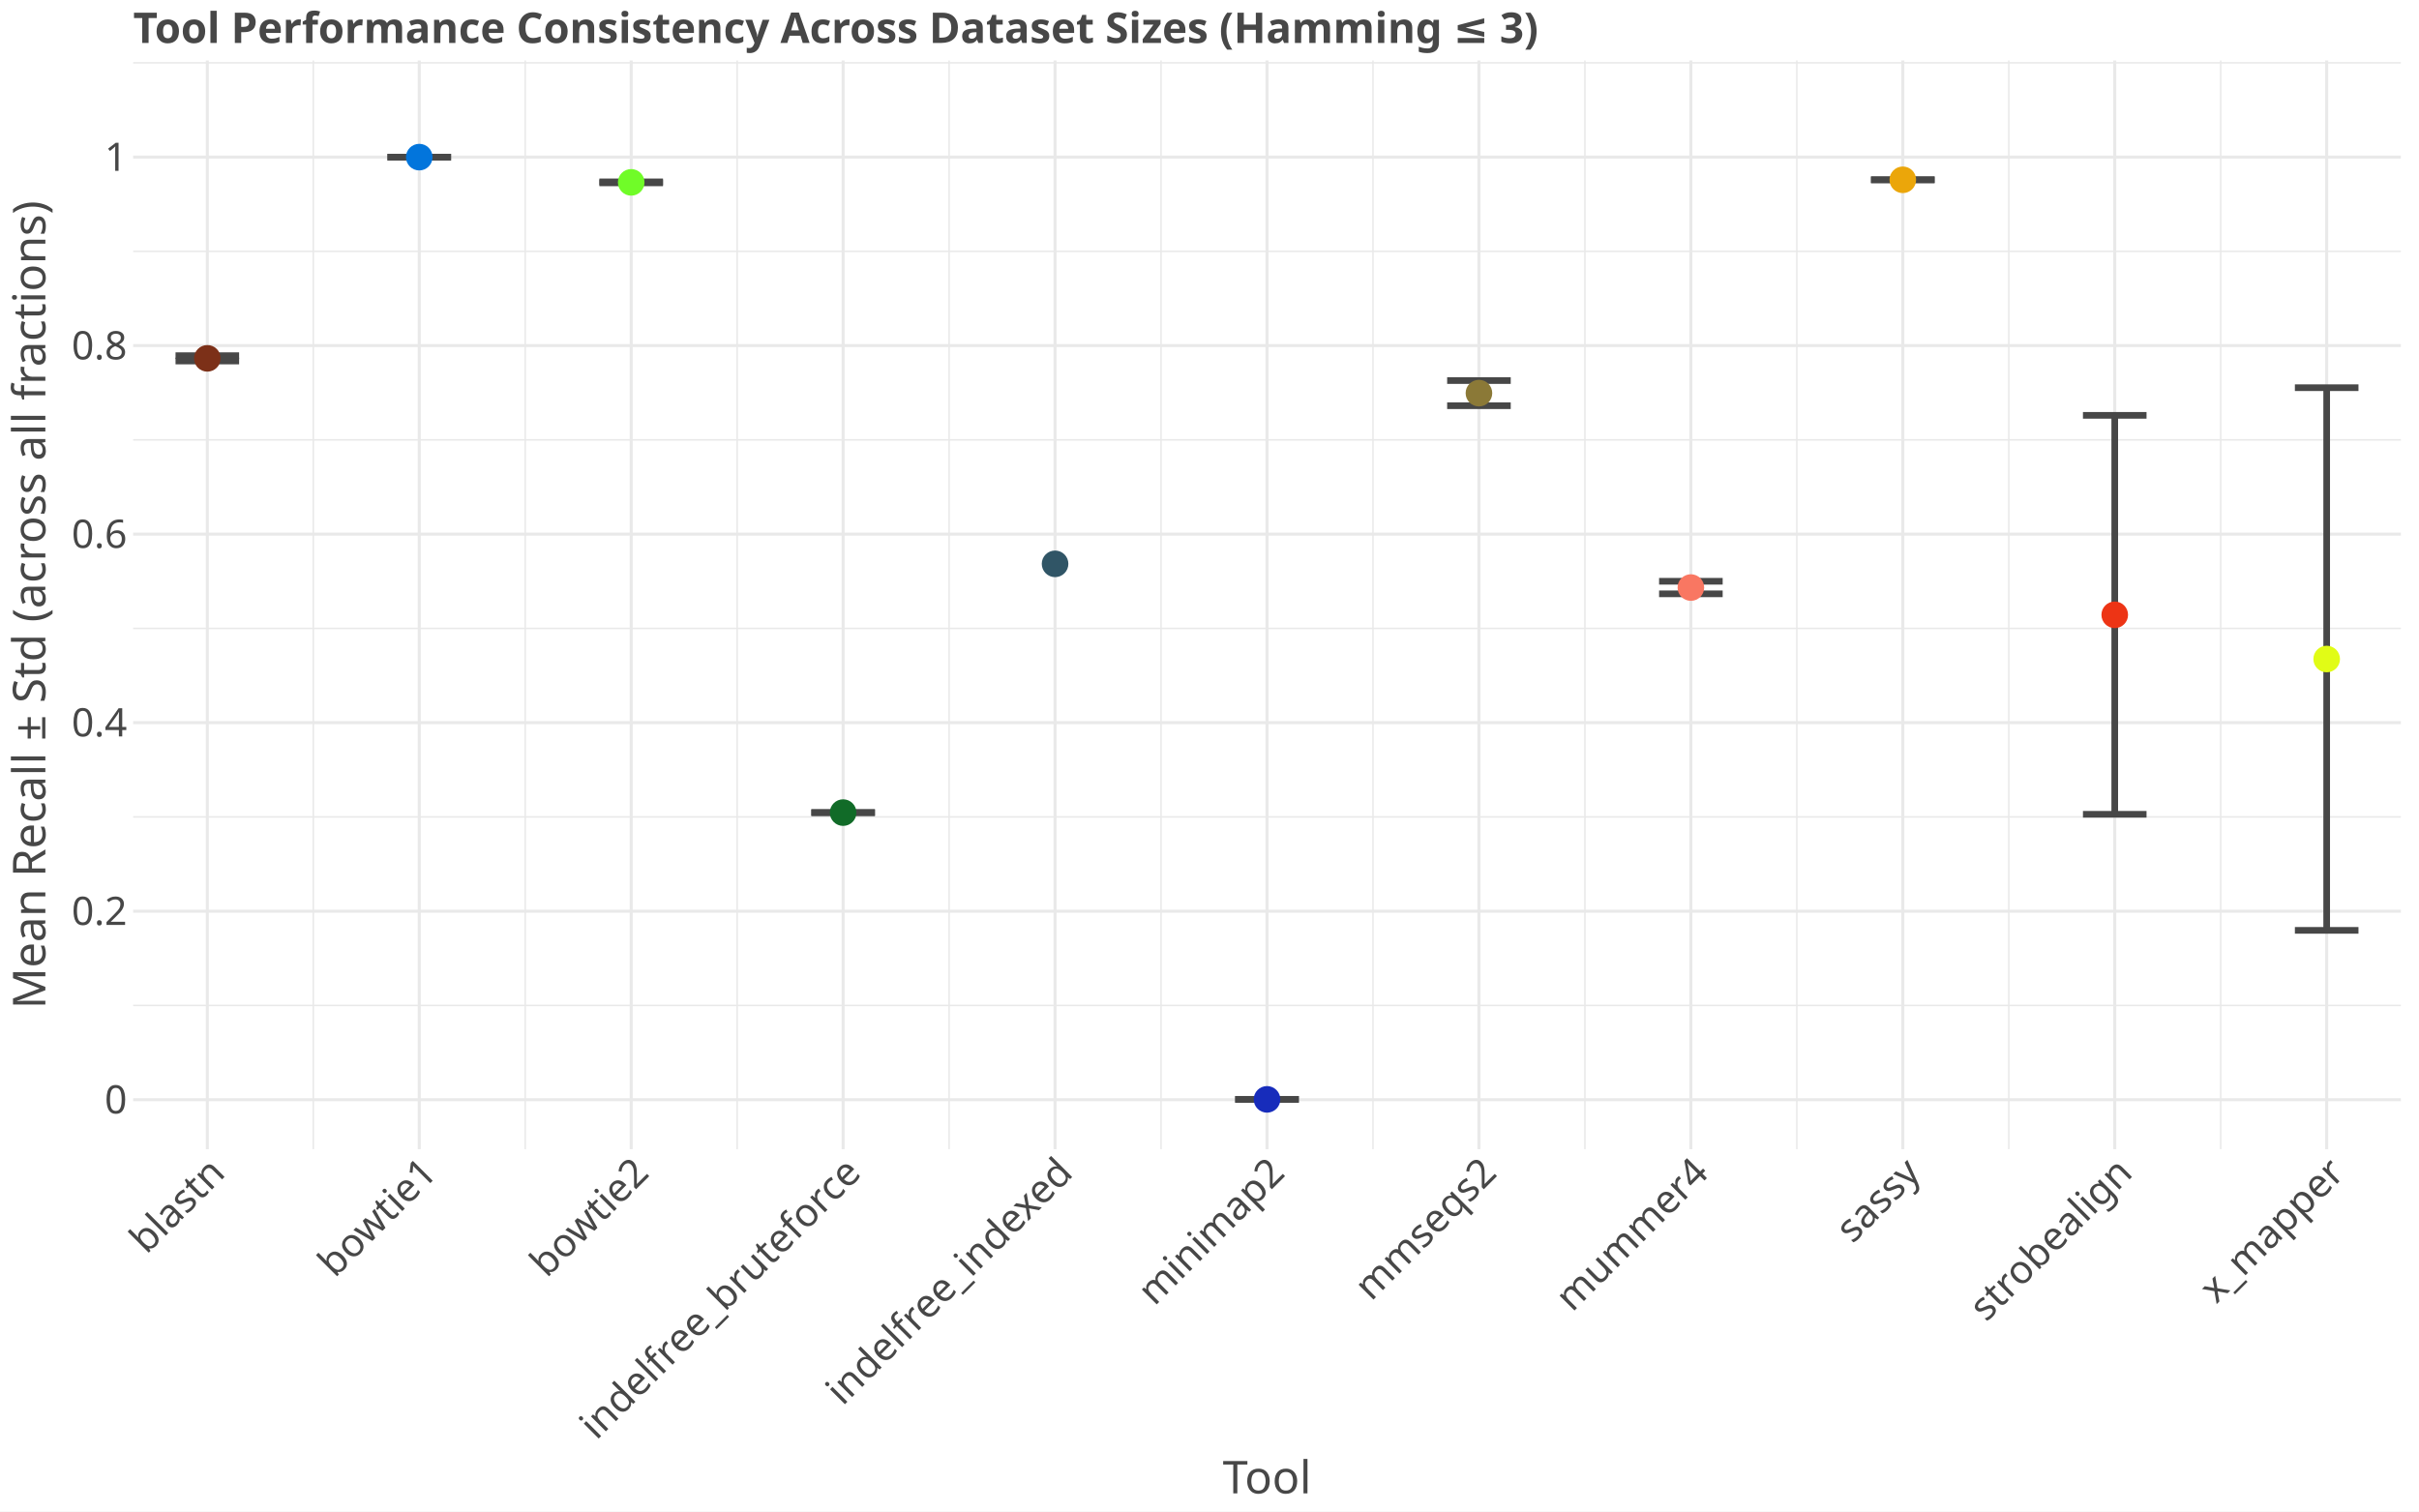
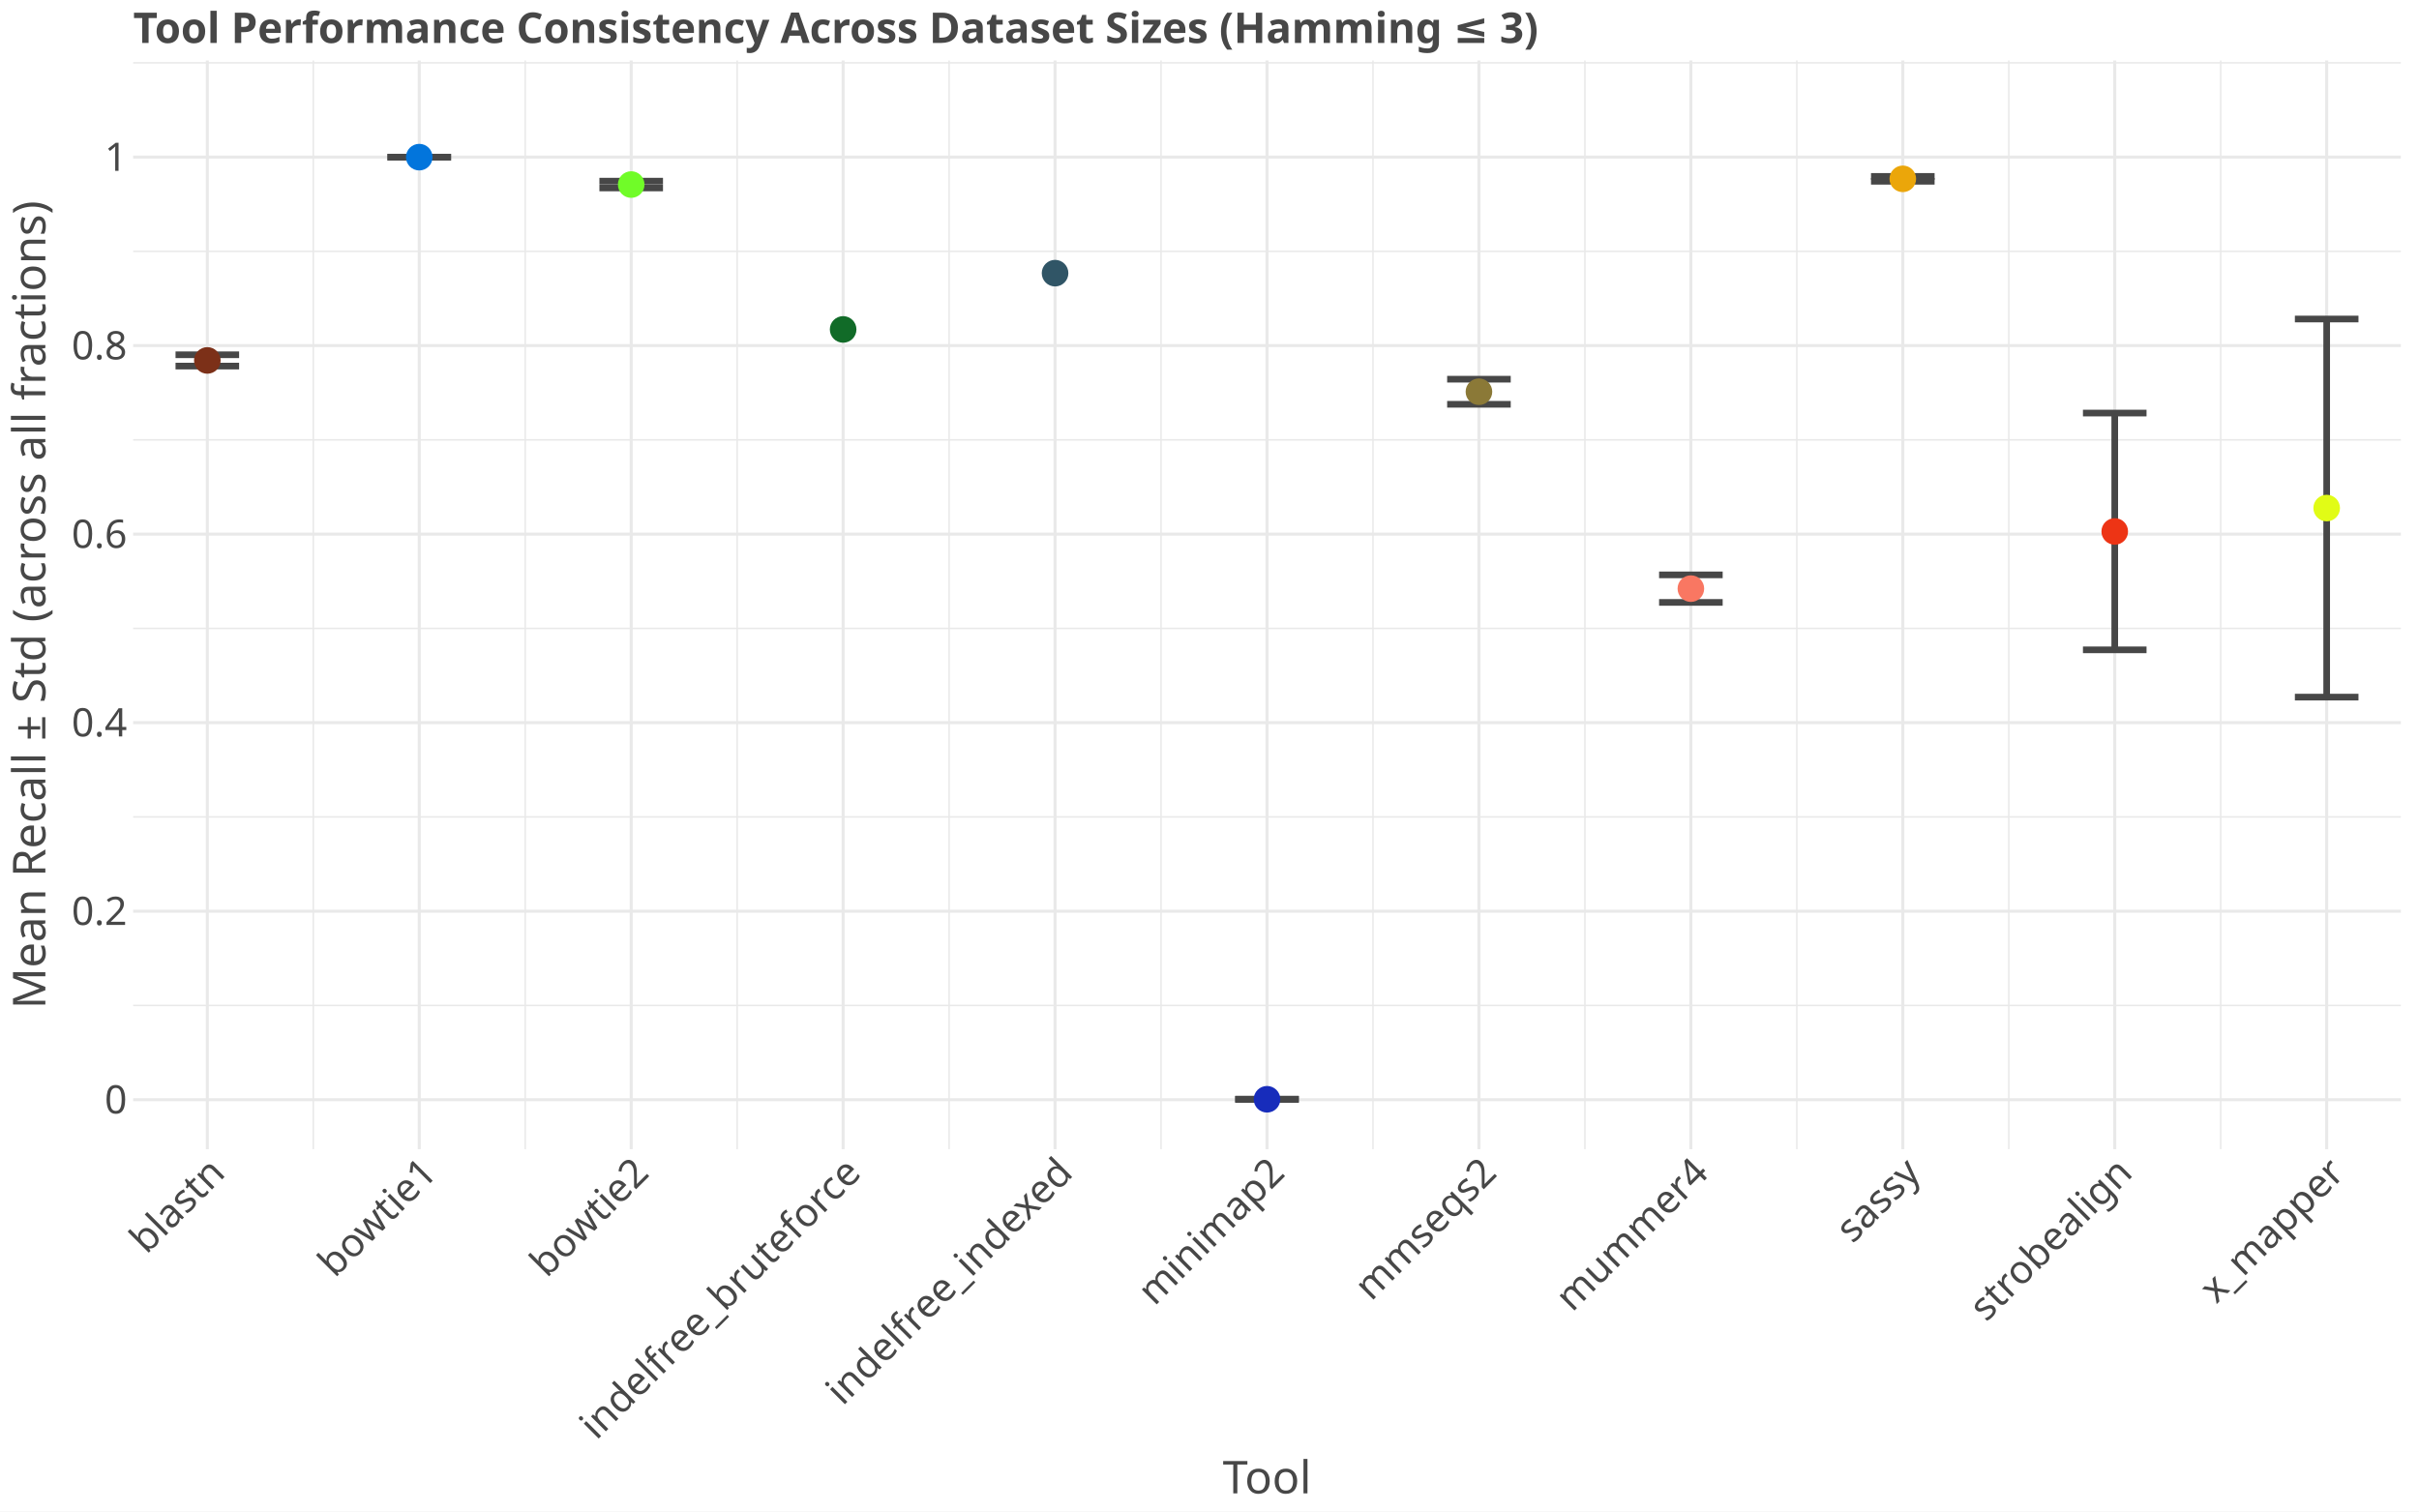
<svg xmlns="http://www.w3.org/2000/svg" display="block" class="plt-container" width="800.0" height="500.0">
  <style type="text/css">
  .plt-container {
   font-family: sans-serif;
   user-select: none;
   -webkit-user-select: none;
   -moz-user-select: none;
   -ms-user-select: none;
}
text {
   text-rendering: optimizeLegibility;
}
- #p3Wa5CH .plot-title {
+ #pVyAVRB .plot-title {
fill: #474747;
font-weight: bold;
font-style: normal;
font-family: sans-serif;
font-size: 14.0px;

}
- #p3Wa5CH .plot-subtitle {
+ #pVyAVRB .plot-subtitle {
fill: #474747;
font-weight: normal;
font-style: normal;
font-family: sans-serif;
font-size: 15.0px;

}
- #p3Wa5CH .plot-caption {
- fill: #474747;
- font-weight: normal;
- font-style: normal;
- font-family: sans-serif;
- font-size: 13.0px;
- 
- }
- #p3Wa5CH .hyperlink-element {
+ #pVyAVRB .plot-caption {
+ fill: #474747;
+ font-weight: normal;
+ font-style: normal;
+ font-family: sans-serif;
+ font-size: 13.0px;
+ 
+ }
+ #pVyAVRB .hyperlink-element {
fill: #118ed8;
font-weight: normal;
font-style: normal;

}
- #p3Wa5CH .legend-title {
+ #pVyAVRB .legend-title {
fill: #474747;
font-weight: normal;
font-style: normal;
font-family: sans-serif;
font-size: 15.0px;

}
- #p3Wa5CH .legend-item {
- fill: #474747;
- font-weight: normal;
- font-style: normal;
- font-family: sans-serif;
- font-size: 13.0px;
- 
- }
- #p3Wa5CH .axis-title-x {
+ #pVyAVRB .legend-item {
+ fill: #474747;
+ font-weight: normal;
+ font-style: normal;
+ font-family: sans-serif;
+ font-size: 13.0px;
+ 
+ }
+ #pVyAVRB .axis-title-x {
fill: #474747;
font-weight: normal;
font-style: normal;
font-family: sans-serif;
font-size: 15.0px;

}
- #p3Wa5CH .axis-text-x {
- fill: #474747;
- font-weight: normal;
- font-style: normal;
- font-family: sans-serif;
- font-size: 13.0px;
- 
- }
- #dBKWItv .axis-tooltip-text-x {
+ #pVyAVRB .axis-text-x {
+ fill: #474747;
+ font-weight: normal;
+ font-style: normal;
+ font-family: sans-serif;
+ font-size: 13.0px;
+ 
+ }
+ #dNtG6hf .axis-tooltip-text-x {
fill: #ffffff;
font-weight: normal;
font-style: normal;
font-family: sans-serif;
font-size: 13.0px;

}
- #p3Wa5CH .axis-title-y {
+ #pVyAVRB .axis-title-y {
fill: #474747;
font-weight: normal;
font-style: normal;
font-family: sans-serif;
font-size: 15.0px;

}
- #p3Wa5CH .axis-text-y {
- fill: #474747;
- font-weight: normal;
- font-style: normal;
- font-family: sans-serif;
- font-size: 13.0px;
- 
- }
- #dBKWItv .axis-tooltip-text-y {
+ #pVyAVRB .axis-text-y {
+ fill: #474747;
+ font-weight: normal;
+ font-style: normal;
+ font-family: sans-serif;
+ font-size: 13.0px;
+ 
+ }
+ #dNtG6hf .axis-tooltip-text-y {
fill: #ffffff;
font-weight: normal;
font-style: normal;
font-family: sans-serif;
font-size: 13.0px;

}
- #p3Wa5CH .facet-strip-text-x {
- fill: #474747;
- font-weight: normal;
- font-style: normal;
- font-family: sans-serif;
- font-size: 13.0px;
- 
- }
- #p3Wa5CH .facet-strip-text-y {
- fill: #474747;
- font-weight: normal;
- font-style: normal;
- font-family: sans-serif;
- font-size: 13.0px;
- 
- }
- #dBKWItv .tooltip-text {
- fill: #474747;
- font-weight: normal;
- font-style: normal;
- font-family: sans-serif;
- font-size: 13.0px;
- 
- }
- #dBKWItv .tooltip-title {
+ #pVyAVRB .facet-strip-text-x {
+ fill: #474747;
+ font-weight: normal;
+ font-style: normal;
+ font-family: sans-serif;
+ font-size: 13.0px;
+ 
+ }
+ #pVyAVRB .facet-strip-text-y {
+ fill: #474747;
+ font-weight: normal;
+ font-style: normal;
+ font-family: sans-serif;
+ font-size: 13.0px;
+ 
+ }
+ #dNtG6hf .tooltip-text {
+ fill: #474747;
+ font-weight: normal;
+ font-style: normal;
+ font-family: sans-serif;
+ font-size: 13.0px;
+ 
+ }
+ #dNtG6hf .tooltip-title {
fill: #474747;
font-weight: bold;
font-style: normal;
font-family: sans-serif;
font-size: 13.0px;

}
- #dBKWItv .tooltip-label {
+ #dNtG6hf .tooltip-label {
fill: #474747;
font-weight: bold;
font-style: normal;
font-family: sans-serif;
font-size: 13.0px;

}

  </style>
-   <g id="p3Wa5CH">
+   <g id="pVyAVRB">
    <path fill-rule="evenodd" fill="rgb(255,255,255)" fill-opacity="1.0" d="M0.0 0.0 L0.0 500.0 L800.0 500.0 L800.0 0.0 Z">
    </path>
    <g transform="translate(21.0 20.0 ) ">
      <g>
        <g transform="translate(23.0347 0.0 ) ">
          <g>
            <line x1="59.577" y1="0.0" x2="59.577" y2="360.145" stroke="rgb(233,233,233)" stroke-opacity="1.0" stroke-width="0.5" fill="none">
            </line>
            <line x1="129.667" y1="0.0" x2="129.667" y2="360.145" stroke="rgb(233,233,233)" stroke-opacity="1.0" stroke-width="0.5" fill="none">
            </line>
            <line x1="199.757" y1="0.0" x2="199.757" y2="360.145" stroke="rgb(233,233,233)" stroke-opacity="1.0" stroke-width="0.5" fill="none">
            </line>
            <line x1="269.847" y1="0.0" x2="269.847" y2="360.145" stroke="rgb(233,233,233)" stroke-opacity="1.0" stroke-width="0.5" fill="none">
            </line>
            <line x1="339.938" y1="0.0" x2="339.938" y2="360.145" stroke="rgb(233,233,233)" stroke-opacity="1.0" stroke-width="0.5" fill="none">
            </line>
            <line x1="410.028" y1="0.0" x2="410.028" y2="360.145" stroke="rgb(233,233,233)" stroke-opacity="1.0" stroke-width="0.5" fill="none">
            </line>
            <line x1="480.118" y1="0.0" x2="480.118" y2="360.145" stroke="rgb(233,233,233)" stroke-opacity="1.0" stroke-width="0.5" fill="none">
            </line>
            <line x1="550.208" y1="0.0" x2="550.208" y2="360.145" stroke="rgb(233,233,233)" stroke-opacity="1.0" stroke-width="0.5" fill="none">
            </line>
            <line x1="620.298" y1="0.0" x2="620.298" y2="360.145" stroke="rgb(233,233,233)" stroke-opacity="1.0" stroke-width="0.5" fill="none">
            </line>
            <line x1="690.389" y1="0.0" x2="690.389" y2="360.145" stroke="rgb(233,233,233)" stroke-opacity="1.0" stroke-width="0.5" fill="none">
            </line>
            <line x1="24.532" y1="0.0" x2="24.532" y2="360.145" stroke="rgb(233,233,233)" stroke-opacity="1.0" stroke-width="1.0" fill="none">
            </line>
            <line x1="94.622" y1="0.0" x2="94.622" y2="360.145" stroke="rgb(233,233,233)" stroke-opacity="1.0" stroke-width="1.0" fill="none">
            </line>
            <line x1="164.712" y1="0.0" x2="164.712" y2="360.145" stroke="rgb(233,233,233)" stroke-opacity="1.0" stroke-width="1.0" fill="none">
            </line>
            <line x1="234.802" y1="0.0" x2="234.802" y2="360.145" stroke="rgb(233,233,233)" stroke-opacity="1.0" stroke-width="1.0" fill="none">
            </line>
            <line x1="304.892" y1="0.0" x2="304.892" y2="360.145" stroke="rgb(233,233,233)" stroke-opacity="1.0" stroke-width="1.0" fill="none">
            </line>
            <line x1="374.983" y1="0.0" x2="374.983" y2="360.145" stroke="rgb(233,233,233)" stroke-opacity="1.0" stroke-width="1.0" fill="none">
            </line>
            <line x1="445.073" y1="0.0" x2="445.073" y2="360.145" stroke="rgb(233,233,233)" stroke-opacity="1.0" stroke-width="1.0" fill="none">
            </line>
            <line x1="515.163" y1="0.0" x2="515.163" y2="360.145" stroke="rgb(233,233,233)" stroke-opacity="1.0" stroke-width="1.0" fill="none">
            </line>
            <line x1="585.253" y1="0.0" x2="585.253" y2="360.145" stroke="rgb(233,233,233)" stroke-opacity="1.0" stroke-width="1.0" fill="none">
            </line>
            <line x1="655.344" y1="0.0" x2="655.344" y2="360.145" stroke="rgb(233,233,233)" stroke-opacity="1.0" stroke-width="1.0" fill="none">
            </line>
            <line x1="725.434" y1="0.0" x2="725.434" y2="360.145" stroke="rgb(233,233,233)" stroke-opacity="1.0" stroke-width="1.0" fill="none">
            </line>
          </g>
        </g>
        <g transform="translate(23.0347 0.0 ) ">
          <g>
            <line x1="0.0" y1="312.593" x2="749.965" y2="312.593" stroke="rgb(233,233,233)" stroke-opacity="1.0" stroke-width="0.5" fill="none">
            </line>
            <line x1="0.0" y1="250.231" x2="749.965" y2="250.231" stroke="rgb(233,233,233)" stroke-opacity="1.0" stroke-width="0.5" fill="none">
            </line>
            <line x1="0.0" y1="187.868" x2="749.965" y2="187.868" stroke="rgb(233,233,233)" stroke-opacity="1.0" stroke-width="0.5" fill="none">
            </line>
            <line x1="0.0" y1="125.505" x2="749.965" y2="125.505" stroke="rgb(233,233,233)" stroke-opacity="1.0" stroke-width="0.5" fill="none">
            </line>
            <line x1="0.0" y1="63.142" x2="749.965" y2="63.142" stroke="rgb(233,233,233)" stroke-opacity="1.0" stroke-width="0.5" fill="none">
            </line>
            <line x1="0.0" y1="0.78" x2="749.965" y2="0.78" stroke="rgb(233,233,233)" stroke-opacity="1.0" stroke-width="0.5" fill="none">
            </line>
            <line x1="0.0" y1="343.775" x2="749.965" y2="343.775" stroke="rgb(233,233,233)" stroke-opacity="1.0" stroke-width="1.0" fill="none">
            </line>
            <line x1="0.0" y1="281.412" x2="749.965" y2="281.412" stroke="rgb(233,233,233)" stroke-opacity="1.0" stroke-width="1.0" fill="none">
            </line>
            <line x1="0.0" y1="219.049" x2="749.965" y2="219.049" stroke="rgb(233,233,233)" stroke-opacity="1.0" stroke-width="1.0" fill="none">
            </line>
            <line x1="0.0" y1="156.687" x2="749.965" y2="156.687" stroke="rgb(233,233,233)" stroke-opacity="1.0" stroke-width="1.0" fill="none">
            </line>
            <line x1="0.0" y1="94.324" x2="749.965" y2="94.324" stroke="rgb(233,233,233)" stroke-opacity="1.0" stroke-width="1.0" fill="none">
            </line>
            <line x1="0.0" y1="31.961" x2="749.965" y2="31.961" stroke="rgb(233,233,233)" stroke-opacity="1.0" stroke-width="1.0" fill="none">
            </line>
          </g>
        </g>
      </g>
-       <g clip-path="url(#clmNWPq)" clip-bounds-jfx="[rect (23.035, 0.0), (749.965, 360.145)]">
+       <g clip-path="url(#cbcz5bz)" clip-bounds-jfx="[rect (23.035, 0.0), (749.965, 360.145)]">
        <g transform="translate(23.0347 0.0 ) ">
          <g>
            <g>
              <g>
-                 <line x1="14.018" y1="99.418" x2="35.045" y2="99.418" stroke="rgb(71,71,71)" stroke-opacity="1.0" fill="none" stroke-width="2.2">
-                 </line>
-                 <line x1="14.018" y1="97.656" x2="35.045" y2="97.656" stroke="rgb(71,71,71)" stroke-opacity="1.0" fill="none" stroke-width="2.2">
-                 </line>
-                 <line x1="24.532" y1="99.418" x2="24.532" y2="97.656" stroke="rgb(71,71,71)" stroke-opacity="1.0" fill="none" stroke-width="2.2">
-                 </line>
-               </g>
-               <g>
-                 <line x1="84.108" y1="31.983" x2="105.135" y2="31.983" stroke="rgb(71,71,71)" stroke-opacity="1.0" fill="none" stroke-width="2.2">
-                 </line>
-                 <line x1="84.108" y1="31.972" x2="105.135" y2="31.972" stroke="rgb(71,71,71)" stroke-opacity="1.0" fill="none" stroke-width="2.2">
-                 </line>
-                 <line x1="94.622" y1="31.983" x2="94.622" y2="31.972" stroke="rgb(71,71,71)" stroke-opacity="1.0" fill="none" stroke-width="2.2">
-                 </line>
-               </g>
-               <g>
-                 <line x1="154.198" y1="40.487" x2="175.226" y2="40.487" stroke="rgb(71,71,71)" stroke-opacity="1.0" fill="none" stroke-width="2.2">
-                 </line>
-                 <line x1="154.198" y1="40.16" x2="175.226" y2="40.16" stroke="rgb(71,71,71)" stroke-opacity="1.0" fill="none" stroke-width="2.2">
-                 </line>
-                 <line x1="164.712" y1="40.487" x2="164.712" y2="40.16" stroke="rgb(71,71,71)" stroke-opacity="1.0" fill="none" stroke-width="2.2">
-                 </line>
-               </g>
-               <g>
-                 <line x1="224.289" y1="248.805" x2="245.316" y2="248.805" stroke="rgb(71,71,71)" stroke-opacity="1.0" fill="none" stroke-width="2.2">
-                 </line>
-                 <line x1="224.289" y1="248.805" x2="245.316" y2="248.805" stroke="rgb(71,71,71)" stroke-opacity="1.0" fill="none" stroke-width="2.2">
-                 </line>
-                 <line x1="234.802" y1="248.805" x2="234.802" y2="248.805" stroke="rgb(71,71,71)" stroke-opacity="1.0" fill="none" stroke-width="2.2">
-                 </line>
-               </g>
-               <g>
-                 <line x1="364.469" y1="343.678" x2="385.496" y2="343.678" stroke="rgb(71,71,71)" stroke-opacity="1.0" fill="none" stroke-width="2.2">
-                 </line>
-                 <line x1="364.469" y1="343.648" x2="385.496" y2="343.648" stroke="rgb(71,71,71)" stroke-opacity="1.0" fill="none" stroke-width="2.2">
-                 </line>
-                 <line x1="374.983" y1="343.678" x2="374.983" y2="343.648" stroke="rgb(71,71,71)" stroke-opacity="1.0" fill="none" stroke-width="2.2">
-                 </line>
-               </g>
-               <g>
-                 <line x1="434.559" y1="114.207" x2="455.586" y2="114.207" stroke="rgb(71,71,71)" stroke-opacity="1.0" fill="none" stroke-width="2.2">
-                 </line>
-                 <line x1="434.559" y1="105.888" x2="455.586" y2="105.888" stroke="rgb(71,71,71)" stroke-opacity="1.0" fill="none" stroke-width="2.2">
-                 </line>
-                 <line x1="445.073" y1="114.207" x2="445.073" y2="105.888" stroke="rgb(71,71,71)" stroke-opacity="1.0" fill="none" stroke-width="2.2">
-                 </line>
-               </g>
-               <g>
-                 <line x1="504.65" y1="176.435" x2="525.677" y2="176.435" stroke="rgb(71,71,71)" stroke-opacity="1.0" fill="none" stroke-width="2.2">
-                 </line>
-                 <line x1="504.65" y1="172.28" x2="525.677" y2="172.28" stroke="rgb(71,71,71)" stroke-opacity="1.0" fill="none" stroke-width="2.2">
-                 </line>
-                 <line x1="515.163" y1="176.435" x2="515.163" y2="172.28" stroke="rgb(71,71,71)" stroke-opacity="1.0" fill="none" stroke-width="2.2">
-                 </line>
-               </g>
-               <g>
-                 <line x1="574.74" y1="39.477" x2="595.767" y2="39.477" stroke="rgb(71,71,71)" stroke-opacity="1.0" fill="none" stroke-width="2.2">
-                 </line>
-                 <line x1="574.74" y1="39.477" x2="595.767" y2="39.477" stroke="rgb(71,71,71)" stroke-opacity="1.0" fill="none" stroke-width="2.2">
-                 </line>
-                 <line x1="585.253" y1="39.477" x2="585.253" y2="39.477" stroke="rgb(71,71,71)" stroke-opacity="1.0" fill="none" stroke-width="2.2">
-                 </line>
-               </g>
-               <g>
-                 <line x1="644.83" y1="249.365" x2="665.857" y2="249.365" stroke="rgb(71,71,71)" stroke-opacity="1.0" fill="none" stroke-width="2.2">
-                 </line>
-                 <line x1="644.83" y1="117.394" x2="665.857" y2="117.394" stroke="rgb(71,71,71)" stroke-opacity="1.0" fill="none" stroke-width="2.2">
-                 </line>
-                 <line x1="655.344" y1="249.365" x2="655.344" y2="117.394" stroke="rgb(71,71,71)" stroke-opacity="1.0" fill="none" stroke-width="2.2">
-                 </line>
-               </g>
-               <g>
-                 <line x1="714.92" y1="287.756" x2="735.947" y2="287.756" stroke="rgb(71,71,71)" stroke-opacity="1.0" fill="none" stroke-width="2.2">
-                 </line>
-                 <line x1="714.92" y1="108.248" x2="735.947" y2="108.248" stroke="rgb(71,71,71)" stroke-opacity="1.0" fill="none" stroke-width="2.2">
-                 </line>
-                 <line x1="725.434" y1="287.756" x2="725.434" y2="108.248" stroke="rgb(71,71,71)" stroke-opacity="1.0" fill="none" stroke-width="2.2">
+                 <line x1="14.018" y1="101.096" x2="35.045" y2="101.096" stroke="rgb(71,71,71)" stroke-opacity="1.0" fill="none" stroke-width="2.2">
+                 </line>
+                 <line x1="14.018" y1="97.357" x2="35.045" y2="97.357" stroke="rgb(71,71,71)" stroke-opacity="1.0" fill="none" stroke-width="2.2">
+                 </line>
+                 <line x1="24.532" y1="101.096" x2="24.532" y2="97.357" stroke="rgb(71,71,71)" stroke-opacity="1.0" fill="none" stroke-width="2.2">
+                 </line>
+               </g>
+               <g>
+                 <line x1="84.108" y1="31.993" x2="105.135" y2="31.993" stroke="rgb(71,71,71)" stroke-opacity="1.0" fill="none" stroke-width="2.2">
+                 </line>
+                 <line x1="84.108" y1="31.973" x2="105.135" y2="31.973" stroke="rgb(71,71,71)" stroke-opacity="1.0" fill="none" stroke-width="2.2">
+                 </line>
+                 <line x1="94.622" y1="31.993" x2="94.622" y2="31.973" stroke="rgb(71,71,71)" stroke-opacity="1.0" fill="none" stroke-width="2.2">
+                 </line>
+               </g>
+               <g>
+                 <line x1="154.198" y1="42.174" x2="175.226" y2="42.174" stroke="rgb(71,71,71)" stroke-opacity="1.0" fill="none" stroke-width="2.2">
+                 </line>
+                 <line x1="154.198" y1="39.921" x2="175.226" y2="39.921" stroke="rgb(71,71,71)" stroke-opacity="1.0" fill="none" stroke-width="2.2">
+                 </line>
+                 <line x1="164.712" y1="42.174" x2="164.712" y2="39.921" stroke="rgb(71,71,71)" stroke-opacity="1.0" fill="none" stroke-width="2.2">
+                 </line>
+               </g>
+               <g>
+                 <line x1="364.469" y1="343.683" x2="385.496" y2="343.683" stroke="rgb(71,71,71)" stroke-opacity="1.0" fill="none" stroke-width="2.2">
+                 </line>
+                 <line x1="364.469" y1="343.583" x2="385.496" y2="343.583" stroke="rgb(71,71,71)" stroke-opacity="1.0" fill="none" stroke-width="2.2">
+                 </line>
+                 <line x1="374.983" y1="343.683" x2="374.983" y2="343.583" stroke="rgb(71,71,71)" stroke-opacity="1.0" fill="none" stroke-width="2.2">
+                 </line>
+               </g>
+               <g>
+                 <line x1="434.559" y1="113.737" x2="455.586" y2="113.737" stroke="rgb(71,71,71)" stroke-opacity="1.0" fill="none" stroke-width="2.2">
+                 </line>
+                 <line x1="434.559" y1="105.436" x2="455.586" y2="105.436" stroke="rgb(71,71,71)" stroke-opacity="1.0" fill="none" stroke-width="2.2">
+                 </line>
+                 <line x1="445.073" y1="113.737" x2="445.073" y2="105.436" stroke="rgb(71,71,71)" stroke-opacity="1.0" fill="none" stroke-width="2.2">
+                 </line>
+               </g>
+               <g>
+                 <line x1="504.65" y1="179.272" x2="525.677" y2="179.272" stroke="rgb(71,71,71)" stroke-opacity="1.0" fill="none" stroke-width="2.2">
+                 </line>
+                 <line x1="504.65" y1="170.161" x2="525.677" y2="170.161" stroke="rgb(71,71,71)" stroke-opacity="1.0" fill="none" stroke-width="2.2">
+                 </line>
+                 <line x1="515.163" y1="179.272" x2="515.163" y2="170.161" stroke="rgb(71,71,71)" stroke-opacity="1.0" fill="none" stroke-width="2.2">
+                 </line>
+               </g>
+               <g>
+                 <line x1="574.74" y1="39.965" x2="595.767" y2="39.965" stroke="rgb(71,71,71)" stroke-opacity="1.0" fill="none" stroke-width="2.2">
+                 </line>
+                 <line x1="574.74" y1="38.352" x2="595.767" y2="38.352" stroke="rgb(71,71,71)" stroke-opacity="1.0" fill="none" stroke-width="2.2">
+                 </line>
+                 <line x1="585.253" y1="39.965" x2="585.253" y2="38.352" stroke="rgb(71,71,71)" stroke-opacity="1.0" fill="none" stroke-width="2.2">
+                 </line>
+               </g>
+               <g>
+                 <line x1="644.83" y1="194.963" x2="665.857" y2="194.963" stroke="rgb(71,71,71)" stroke-opacity="1.0" fill="none" stroke-width="2.2">
+                 </line>
+                 <line x1="644.83" y1="116.639" x2="665.857" y2="116.639" stroke="rgb(71,71,71)" stroke-opacity="1.0" fill="none" stroke-width="2.2">
+                 </line>
+                 <line x1="655.344" y1="194.963" x2="655.344" y2="116.639" stroke="rgb(71,71,71)" stroke-opacity="1.0" fill="none" stroke-width="2.2">
+                 </line>
+               </g>
+               <g>
+                 <line x1="714.92" y1="210.6" x2="735.947" y2="210.6" stroke="rgb(71,71,71)" stroke-opacity="1.0" fill="none" stroke-width="2.2">
+                 </line>
+                 <line x1="714.92" y1="85.529" x2="735.947" y2="85.529" stroke="rgb(71,71,71)" stroke-opacity="1.0" fill="none" stroke-width="2.2">
+                 </line>
+                 <line x1="725.434" y1="210.6" x2="725.434" y2="85.529" stroke="rgb(71,71,71)" stroke-opacity="1.0" fill="none" stroke-width="2.2">
                </line>
              </g>
            </g>
            <g>
              <g>
                <g>
-                   <circle fill="#7c3018" stroke="#7c3018" stroke-opacity="0.0" stroke-width="0.0" cx="24.532" cy="98.537" r="4.4" />
-                   <circle fill="#0275dc" stroke="#0275dc" stroke-opacity="0.0" stroke-width="0.0" cx="94.622" cy="31.977" r="4.4" />
-                   <circle fill="#70fc28" stroke="#70fc28" stroke-opacity="0.0" stroke-width="0.0" cx="164.712" cy="40.323" r="4.4" />
-                   <circle fill="#116b28" stroke="#116b28" stroke-opacity="0.0" stroke-width="0.0" cx="234.802" cy="248.805" r="4.4" />
-                   <circle fill="#305566" stroke="#305566" stroke-opacity="0.0" stroke-width="0.0" cx="304.892" cy="166.515" r="4.4" />
-                   <circle fill="#172cbb" stroke="#172cbb" stroke-opacity="0.0" stroke-width="0.0" cx="374.983" cy="343.663" r="4.4" />
-                   <circle fill="#8b7937" stroke="#8b7937" stroke-opacity="0.0" stroke-width="0.0" cx="445.073" cy="110.047" r="4.4" />
-                   <circle fill="#f97762" stroke="#f97762" stroke-opacity="0.0" stroke-width="0.0" cx="515.163" cy="174.358" r="4.4" />
-                   <circle fill="#eba60a" stroke="#eba60a" stroke-opacity="0.0" stroke-width="0.0" cx="585.253" cy="39.477" r="4.4" />
-                   <circle fill="#ed3415" stroke="#ed3415" stroke-opacity="0.0" stroke-width="0.0" cx="655.344" cy="183.379" r="4.4" />
-                   <circle fill="#e1fc16" stroke="#e1fc16" stroke-opacity="0.0" stroke-width="0.0" cx="725.434" cy="198.002" r="4.4" />
+                   <circle fill="#7c3018" stroke="#7c3018" stroke-opacity="0.0" stroke-width="0.0" cx="24.532" cy="99.226" r="4.4" />
+                   <circle fill="#0275dc" stroke="#0275dc" stroke-opacity="0.0" stroke-width="0.0" cx="94.622" cy="31.983" r="4.4" />
+                   <circle fill="#70fc28" stroke="#70fc28" stroke-opacity="0.0" stroke-width="0.0" cx="164.712" cy="41.047" r="4.4" />
+                   <circle fill="#116b28" stroke="#116b28" stroke-opacity="0.0" stroke-width="0.0" cx="234.802" cy="88.972" r="4.4" />
+                   <circle fill="#305566" stroke="#305566" stroke-opacity="0.0" stroke-width="0.0" cx="304.892" cy="70.357" r="4.4" />
+                   <circle fill="#172cbb" stroke="#172cbb" stroke-opacity="0.0" stroke-width="0.0" cx="374.983" cy="343.633" r="4.4" />
+                   <circle fill="#8b7937" stroke="#8b7937" stroke-opacity="0.0" stroke-width="0.0" cx="445.073" cy="109.587" r="4.4" />
+                   <circle fill="#f97762" stroke="#f97762" stroke-opacity="0.0" stroke-width="0.0" cx="515.163" cy="174.716" r="4.4" />
+                   <circle fill="#eba60a" stroke="#eba60a" stroke-opacity="0.0" stroke-width="0.0" cx="585.253" cy="39.159" r="4.4" />
+                   <circle fill="#ed3415" stroke="#ed3415" stroke-opacity="0.0" stroke-width="0.0" cx="655.344" cy="155.801" r="4.4" />
+                   <circle fill="#e1fc16" stroke="#e1fc16" stroke-opacity="0.0" stroke-width="0.0" cx="725.434" cy="148.065" r="4.4" />
                </g>
              </g>
            </g>
          </g>
        </g>
        <defs>
-           <clipPath id="cqYDguY">
+           <clipPath id="c8ML9zx">
            <rect x="23.035" y="0.0" width="749.965" height="360.145">
            </rect>
          </clipPath>
        </defs>
        <defs>
-           <clipPath id="clmNWPq">
+           <clipPath id="cbcz5bz">
            <rect x="23.035" y="0.0" width="749.965" height="360.145">
            </rect>
          </clipPath>
        </defs>
      </g>
      <g>
        <g transform="translate(23.0347 360.1451 ) ">
          <g transform="translate(24.53158 0.0 ) ">
            <g transform="translate(0.0 2.0 ) rotate(-45.0 ) ">
              <text style="font-size:13.0px;" y="0.0" class="axis-text-x" text-anchor="end" dy="0.7em">
                <tspan>blastn</tspan>
              </text>
            </g>
          </g>
          <g transform="translate(94.62179 0.0 ) ">
            <g transform="translate(0.0 2.0 ) rotate(-45.0 ) ">
              <text style="font-size:13.0px;" y="0.0" class="axis-text-x" text-anchor="end" dy="0.7em">
                <tspan>bowtie1</tspan>
              </text>
            </g>
          </g>
          <g transform="translate(164.712 0.0 ) ">
            <g transform="translate(0.0 2.0 ) rotate(-45.0 ) ">
              <text style="font-size:13.0px;" y="0.0" class="axis-text-x" text-anchor="end" dy="0.7em">
                <tspan>bowtie2</tspan>
              </text>
            </g>
          </g>
          <g transform="translate(234.8022 0.0 ) ">
            <g transform="translate(0.0 2.0 ) rotate(-45.0 ) ">
              <text style="font-size:13.0px;" y="0.0" class="axis-text-x" text-anchor="end" dy="0.7em">
                <tspan>indelfree_bruteforce</tspan>
              </text>
            </g>
          </g>
          <g transform="translate(304.8924 0.0 ) ">
            <g transform="translate(0.0 2.0 ) rotate(-45.0 ) ">
              <text style="font-size:13.0px;" y="0.0" class="axis-text-x" text-anchor="end" dy="0.7em">
                <tspan>indelfree_indexed</tspan>
              </text>
            </g>
          </g>
          <g transform="translate(374.9826 0.0 ) ">
            <g transform="translate(0.0 2.0 ) rotate(-45.0 ) ">
              <text style="font-size:13.0px;" y="0.0" class="axis-text-x" text-anchor="end" dy="0.7em">
                <tspan>minimap2</tspan>
              </text>
            </g>
          </g>
          <g transform="translate(445.0729 0.0 ) ">
            <g transform="translate(0.0 2.0 ) rotate(-45.0 ) ">
              <text style="font-size:13.0px;" y="0.0" class="axis-text-x" text-anchor="end" dy="0.7em">
                <tspan>mmseqs2</tspan>
              </text>
            </g>
          </g>
          <g transform="translate(515.1631 0.0 ) ">
            <g transform="translate(0.0 2.0 ) rotate(-45.0 ) ">
              <text style="font-size:13.0px;" y="0.0" class="axis-text-x" text-anchor="end" dy="0.7em">
                <tspan>mummer4</tspan>
              </text>
            </g>
          </g>
          <g transform="translate(585.2533 0.0 ) ">
            <g transform="translate(0.0 2.0 ) rotate(-45.0 ) ">
              <text style="font-size:13.0px;" y="0.0" class="axis-text-x" text-anchor="end" dy="0.7em">
                <tspan>sassy</tspan>
              </text>
            </g>
          </g>
          <g transform="translate(655.3435 0.0 ) ">
            <g transform="translate(0.0 2.0 ) rotate(-45.0 ) ">
              <text style="font-size:13.0px;" y="0.0" class="axis-text-x" text-anchor="end" dy="0.7em">
                <tspan>strobealign</tspan>
              </text>
            </g>
          </g>
          <g transform="translate(725.4337 0.0 ) ">
            <g transform="translate(0.0 2.0 ) rotate(-45.0 ) ">
              <text style="font-size:13.0px;" y="0.0" class="axis-text-x" text-anchor="end" dy="0.7em">
                <tspan>x_mapper</tspan>
              </text>
            </g>
          </g>
        </g>
        <g transform="translate(23.0347 0.0 ) ">
          <g transform="translate(0.0 343.7749 ) ">
            <g transform="translate(-2.0 0.0 ) ">
              <text style="font-size:13.0px;" y="0.0" class="axis-text-y" text-anchor="end" dy="0.35em">
                <tspan>0</tspan>
              </text>
            </g>
          </g>
          <g transform="translate(0.0 281.4121 ) ">
            <g transform="translate(-2.0 0.0 ) ">
              <text style="font-size:13.0px;" y="0.0" class="axis-text-y" text-anchor="end" dy="0.35em">
                <tspan>0.2</tspan>
              </text>
            </g>
          </g>
          <g transform="translate(0.0 219.0493 ) ">
            <g transform="translate(-2.0 0.0 ) ">
              <text style="font-size:13.0px;" y="0.0" class="axis-text-y" text-anchor="end" dy="0.35em">
                <tspan>0.4</tspan>
              </text>
            </g>
          </g>
          <g transform="translate(0.0 156.6865 ) ">
            <g transform="translate(-2.0 0.0 ) ">
              <text style="font-size:13.0px;" y="0.0" class="axis-text-y" text-anchor="end" dy="0.35em">
                <tspan>0.6</tspan>
              </text>
            </g>
          </g>
          <g transform="translate(0.0 94.32372 ) ">
            <g transform="translate(-2.0 0.0 ) ">
              <text style="font-size:13.0px;" y="0.0" class="axis-text-y" text-anchor="end" dy="0.35em">
                <tspan>0.8</tspan>
              </text>
            </g>
          </g>
          <g transform="translate(0.0 31.96093 ) ">
            <g transform="translate(-2.0 0.0 ) ">
              <text style="font-size:13.0px;" y="0.0" class="axis-text-y" text-anchor="end" dy="0.35em">
                <tspan>1</tspan>
              </text>
            </g>
          </g>
        </g>
      </g>
    </g>
    <g transform="translate(44.0347 14.2 ) ">
      <text style="font-size:14.0px;" y="0.0" class="plot-title">
        <tspan>Tool Performance Consistency Across Dataset Sizes (Hamming ≤ 3)</tspan>
      </text>
    </g>
    <g transform="translate(15.0 200.0726 ) rotate(-90.0 ) ">
      <text style="font-size:15.0px;" y="0.0" class="axis-title-y" text-anchor="middle">
        <tspan>Mean Recall ± Std (across all fractions)</tspan>
      </text>
    </g>
    <g transform="translate(419.0174 494.0 ) ">
      <text style="font-size:15.0px;" y="0.0" class="axis-title-x" text-anchor="middle">
        <tspan>Tool</tspan>
      </text>
    </g>
    <path fill="rgb(0,0,0)" fill-opacity="0.0" stroke="rgb(71,71,71)" stroke-opacity="1.0" stroke-width="0.0" d="M0.0 0.0 L0.0 500.0 L800.0 500.0 L800.0 0.0 Z" pointer-events="none">
    </path>
  </g>
-   <g id="dBKWItv">
+   <g id="dNtG6hf">
  </g>
</svg>
